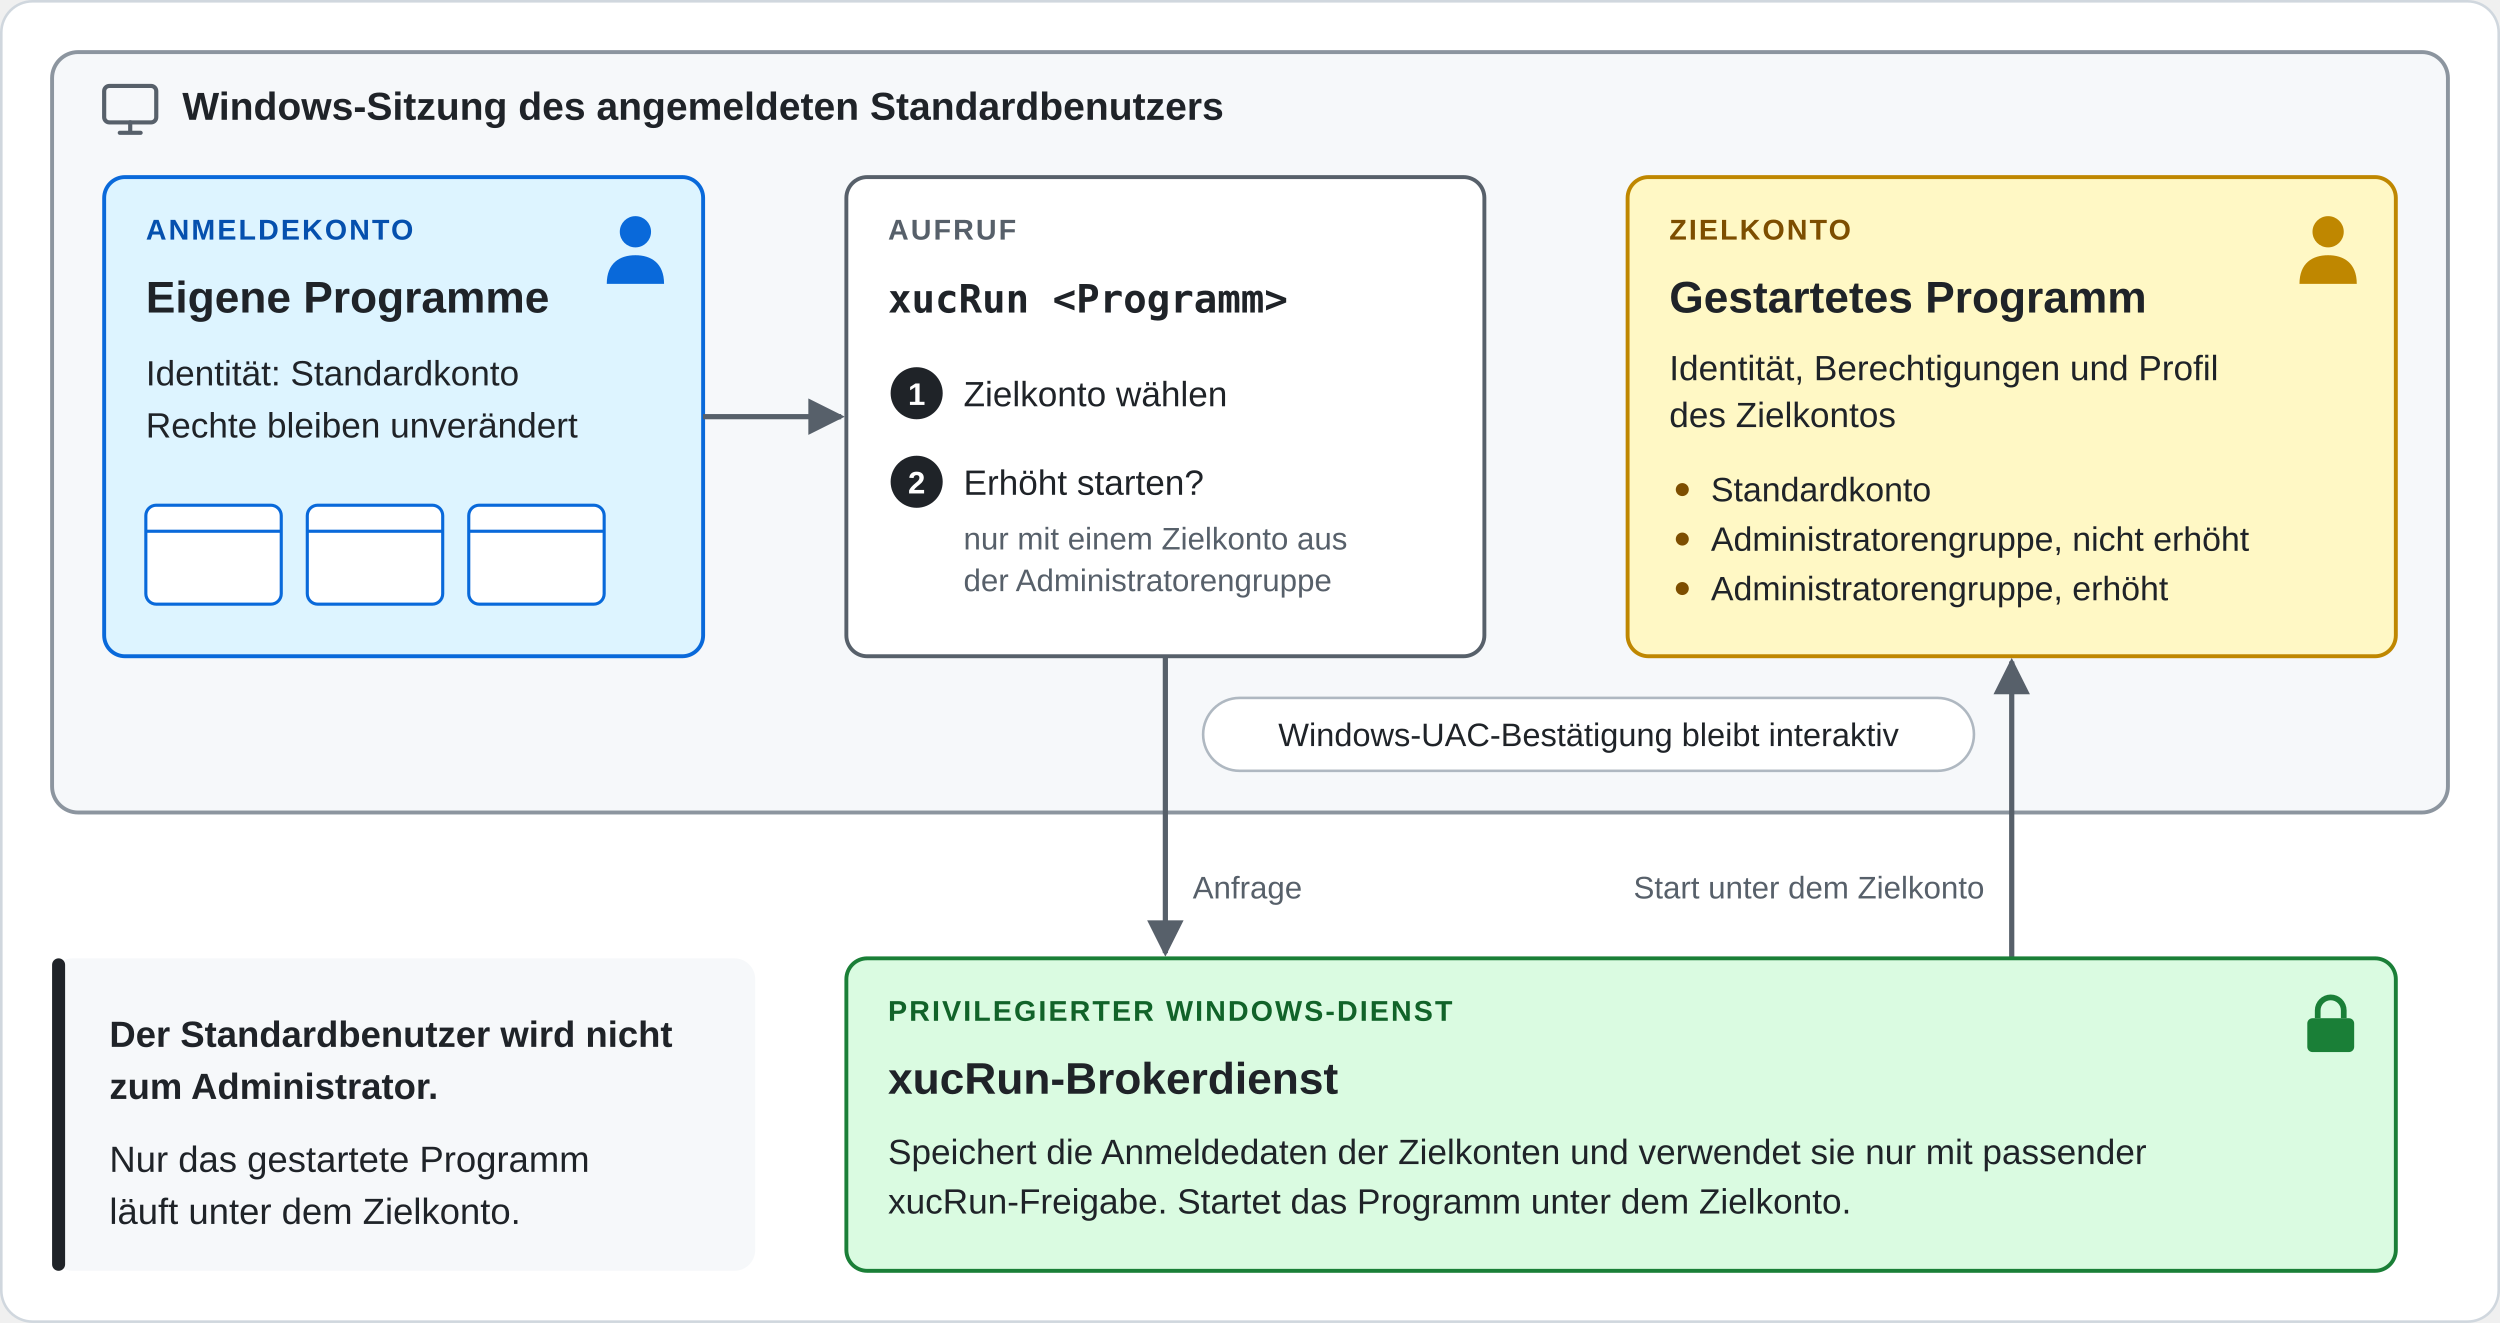
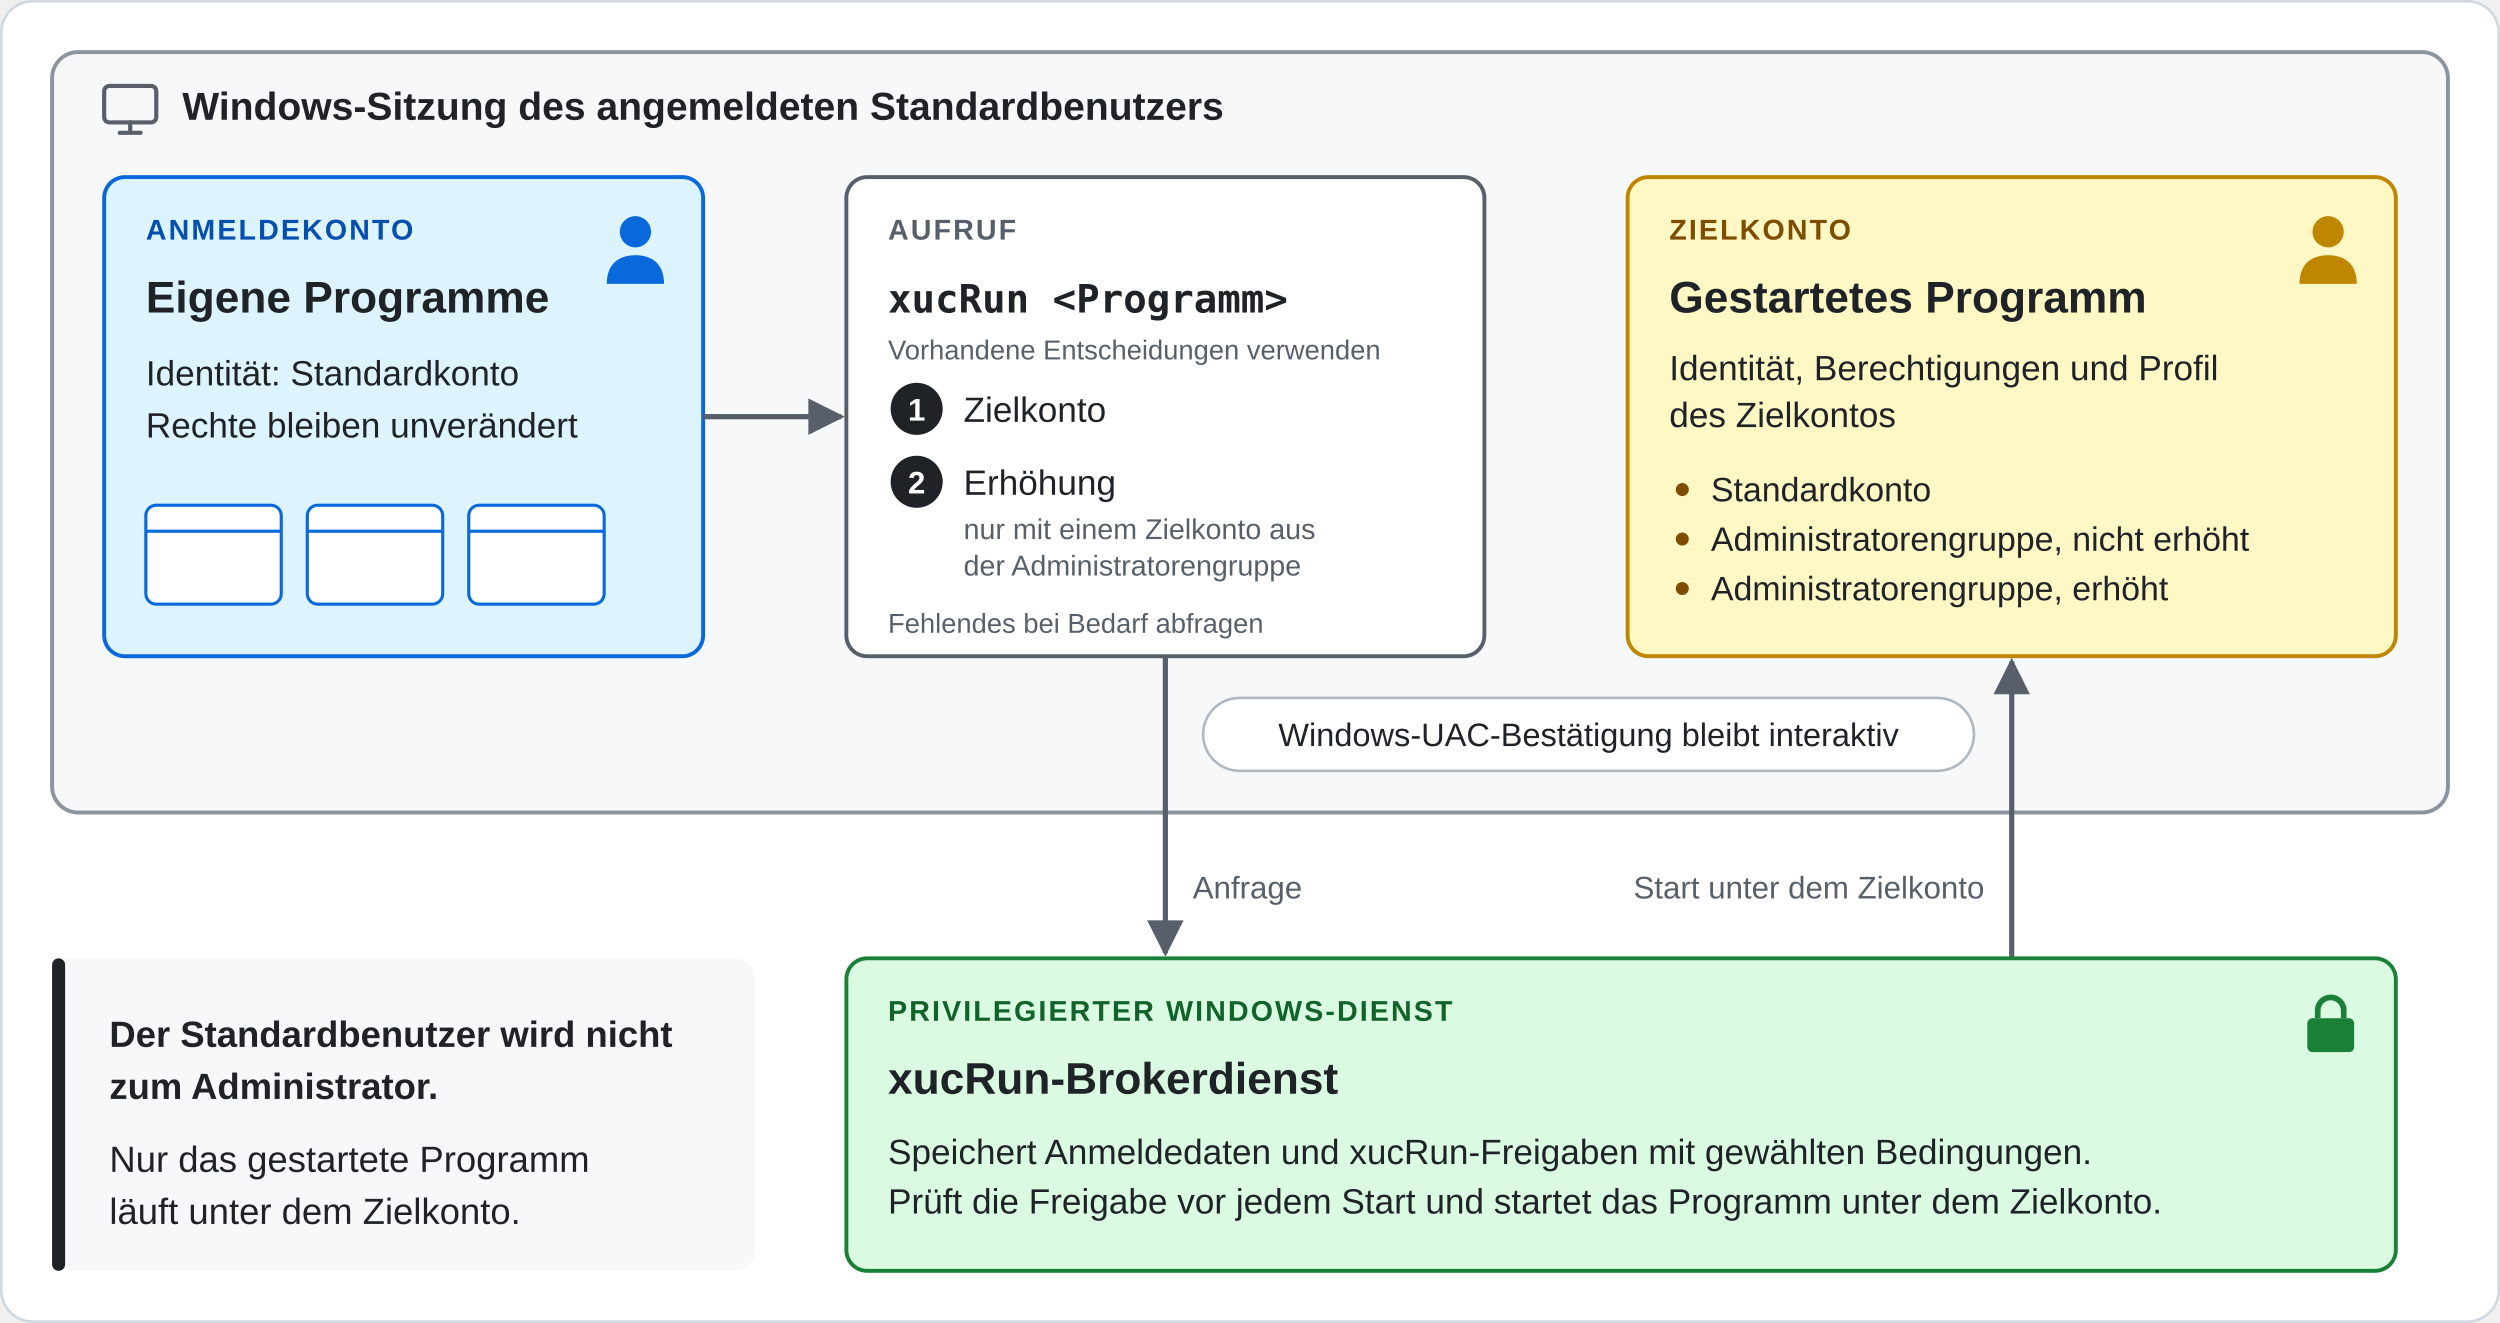
<svg xmlns="http://www.w3.org/2000/svg" viewBox="0 0 960 508" width="960" height="508" role="img" aria-labelledby="title desc" font-family="'Segoe UI', system-ui, -apple-system, 'Helvetica Neue', Arial, sans-serif" fill="#1f2328">
  <defs>
    <marker id="arrow" viewBox="0 0 10 10" refX="9" refY="5" markerWidth="7" markerHeight="7" orient="auto">
      <path d="M0 0 L10 5 L0 10 Z" fill="#57606a" />
    </marker>
  </defs>
  <rect x="0.5" y="0.5" width="959" height="507" rx="12" fill="#ffffff" stroke="#d0d7de" />
  <rect x="20" y="20" width="920" height="292" rx="10" fill="#f6f8fa" stroke="#8c959f" stroke-width="1.5" />
  <g transform="translate(40 33)" fill="none" stroke="#57606a" stroke-width="1.6" stroke-linecap="round">
    <rect x="0" y="0" width="20" height="14" rx="2" />
    <path d="M6 18 H14 M10 14 V18" />
  </g>
  <text x="70" y="46" font-size="15" font-weight="600">Windows-Sitzung des angemeldeten Standardbenutzers</text>
  <rect x="40" y="68" width="230" height="184" rx="8" fill="#ddf4ff" stroke="#0969da" stroke-width="1.5" />
  <g transform="translate(234 82)" fill="#0969da">
    <circle cx="10" cy="7" r="6" />
    <path d="M-1 27 C-1 19 4 16 10 16 C16 16 21 19 21 27 Z" />
  </g>
  <text x="56" y="92" font-size="11" font-weight="700" letter-spacing="0.8" fill="#0550ae">ANMELDEKONTO</text>
  <text x="56" y="120" font-size="17" font-weight="600">Eigene Programme</text>
  <text x="56" y="148" font-size="13.5">Identität: Standardkonto</text>
  <text x="56" y="168" font-size="13.5">Rechte bleiben unverändert</text>
  <g fill="#ffffff" stroke="#0969da" stroke-width="1.2">
    <rect x="56" y="194" width="52" height="38" rx="4" />
    <rect x="118" y="194" width="52" height="38" rx="4" />
    <rect x="180" y="194" width="52" height="38" rx="4" />
    <path d="M56 204 H108 M118 204 H170 M180 204 H232" fill="none" />
  </g>
  <rect x="325" y="68" width="245" height="184" rx="8" fill="#ffffff" stroke="#57606a" stroke-width="1.5" />
  <text x="341" y="92" font-size="11" font-weight="700" letter-spacing="0.8" fill="#57606a">AUFRUF</text>
  <text x="341" y="120" font-size="15" font-weight="700" font-family="Consolas, 'Cascadia Mono', Menlo, monospace">xucRun &lt;Programm&gt;</text>
-   <circle cx="352" cy="151" r="10" />
-   <text x="352" y="155.5" font-size="12" font-weight="700" fill="#ffffff" text-anchor="middle">1</text>
-   <text x="370" y="156" font-size="13.5">Zielkonto wählen</text>
+   <text x="341" y="138" font-size="10.5" fill="#57606a">Vorhandene Entscheidungen verwenden</text>
+   <circle cx="352" cy="157" r="10" />
+   <text x="352" y="161.5" font-size="12" font-weight="700" fill="#ffffff" text-anchor="middle">1</text>
+   <text x="370" y="162" font-size="13.5">Zielkonto</text>
  <circle cx="352" cy="185" r="10" />
  <text x="352" y="189.5" font-size="12" font-weight="700" fill="#ffffff" text-anchor="middle">2</text>
-   <text x="370" y="190" font-size="13.5">Erhöht starten?</text>
-   <text x="370" y="211" font-size="12" fill="#57606a">nur mit einem Zielkonto aus</text>
-   <text x="370" y="227" font-size="12" fill="#57606a">der Administratorengruppe</text>
+   <text x="370" y="190" font-size="13.5">Erhöhung</text>
+   <text x="370" y="207" font-size="11" fill="#57606a">nur mit einem Zielkonto aus</text>
+   <text x="370" y="221" font-size="11" fill="#57606a">der Administratorengruppe</text>
+   <text x="341" y="243" font-size="10.5" fill="#57606a">Fehlendes bei Bedarf abfragen</text>
  <rect x="625" y="68" width="295" height="184" rx="8" fill="#fff8c5" stroke="#bf8700" stroke-width="1.5" />
  <g transform="translate(884 82)" fill="#bf8700">
    <circle cx="10" cy="7" r="6" />
    <path d="M-1 27 C-1 19 4 16 10 16 C16 16 21 19 21 27 Z" />
  </g>
  <text x="641" y="92" font-size="11" font-weight="700" letter-spacing="0.8" fill="#7d4e00">ZIELKONTO</text>
  <text x="641" y="120" font-size="17" font-weight="600">Gestartetes Programm</text>
  <text x="641" y="146" font-size="13.5">Identität, Berechtigungen und Profil</text>
  <text x="641" y="164" font-size="13.5">des Zielkontos</text>
  <g fill="#7d4e00">
    <circle cx="646" cy="188" r="2.5" />
    <circle cx="646" cy="207" r="2.5" />
    <circle cx="646" cy="226" r="2.5" />
  </g>
  <text x="657" y="192.5" font-size="13">Standardkonto</text>
  <text x="657" y="211.5" font-size="13">Administratorengruppe, nicht erhöht</text>
  <text x="657" y="230.5" font-size="13">Administratorengruppe, erhöht</text>
  <g stroke="#57606a" stroke-width="2" fill="none">
    <line x1="270" y1="160" x2="323" y2="160" marker-end="url(#arrow)" />
    <line x1="447.5" y1="252" x2="447.5" y2="366" marker-end="url(#arrow)" />
    <line x1="772.5" y1="368" x2="772.5" y2="254" marker-end="url(#arrow)" />
  </g>
  <rect x="462" y="268" width="296" height="28" rx="14" fill="#ffffff" stroke="#afb8c1" />
  <text x="610" y="286.5" font-size="12.5" text-anchor="middle">Windows-UAC-Bestätigung bleibt interaktiv</text>
  <text x="458" y="345" font-size="12" fill="#57606a">Anfrage</text>
  <text x="762" y="345" font-size="12" fill="#57606a" text-anchor="end">Start unter dem Zielkonto</text>
  <rect x="20" y="368" width="270" height="120" rx="8" fill="#f6f8fa" />
  <rect x="20" y="368" width="5" height="120" rx="2.5" />
  <text x="42" y="402" font-size="14" font-weight="600">Der Standardbenutzer wird nicht</text>
  <text x="42" y="422" font-size="14" font-weight="600">zum Administrator.</text>
  <text x="42" y="450" font-size="14">Nur das gestartete Programm</text>
  <text x="42" y="470" font-size="14">läuft unter dem Zielkonto.</text>
  <rect x="325" y="368" width="595" height="120" rx="8" fill="#dafbe1" stroke="#1a7f37" stroke-width="1.5" />
  <g transform="translate(886 382)">
    <path d="M4 9 V6 a5 5 0 0 1 10 0 V9" fill="none" stroke="#1a7f37" stroke-width="2.2" />
    <rect x="0" y="9" width="18" height="13" rx="2" fill="#1a7f37" />
  </g>
  <text x="341" y="392" font-size="11" font-weight="700" letter-spacing="0.8" fill="#116329">PRIVILEGIERTER WINDOWS-DIENST</text>
  <text x="341" y="420" font-size="17" font-weight="600">xucRun-Brokerdienst</text>
-   <text x="341" y="447" font-size="13.5">Speichert die Anmeldedaten der Zielkonten und verwendet sie nur mit passender</text>
-   <text x="341" y="466" font-size="13.5">xucRun-Freigabe. Startet das Programm unter dem Zielkonto.</text>
+   <text x="341" y="447" font-size="13.5">Speichert Anmeldedaten und xucRun-Freigaben mit gewählten Bedingungen.</text>
+   <text x="341" y="466" font-size="13.5">Prüft die Freigabe vor jedem Start und startet das Programm unter dem Zielkonto.</text>
</svg>
